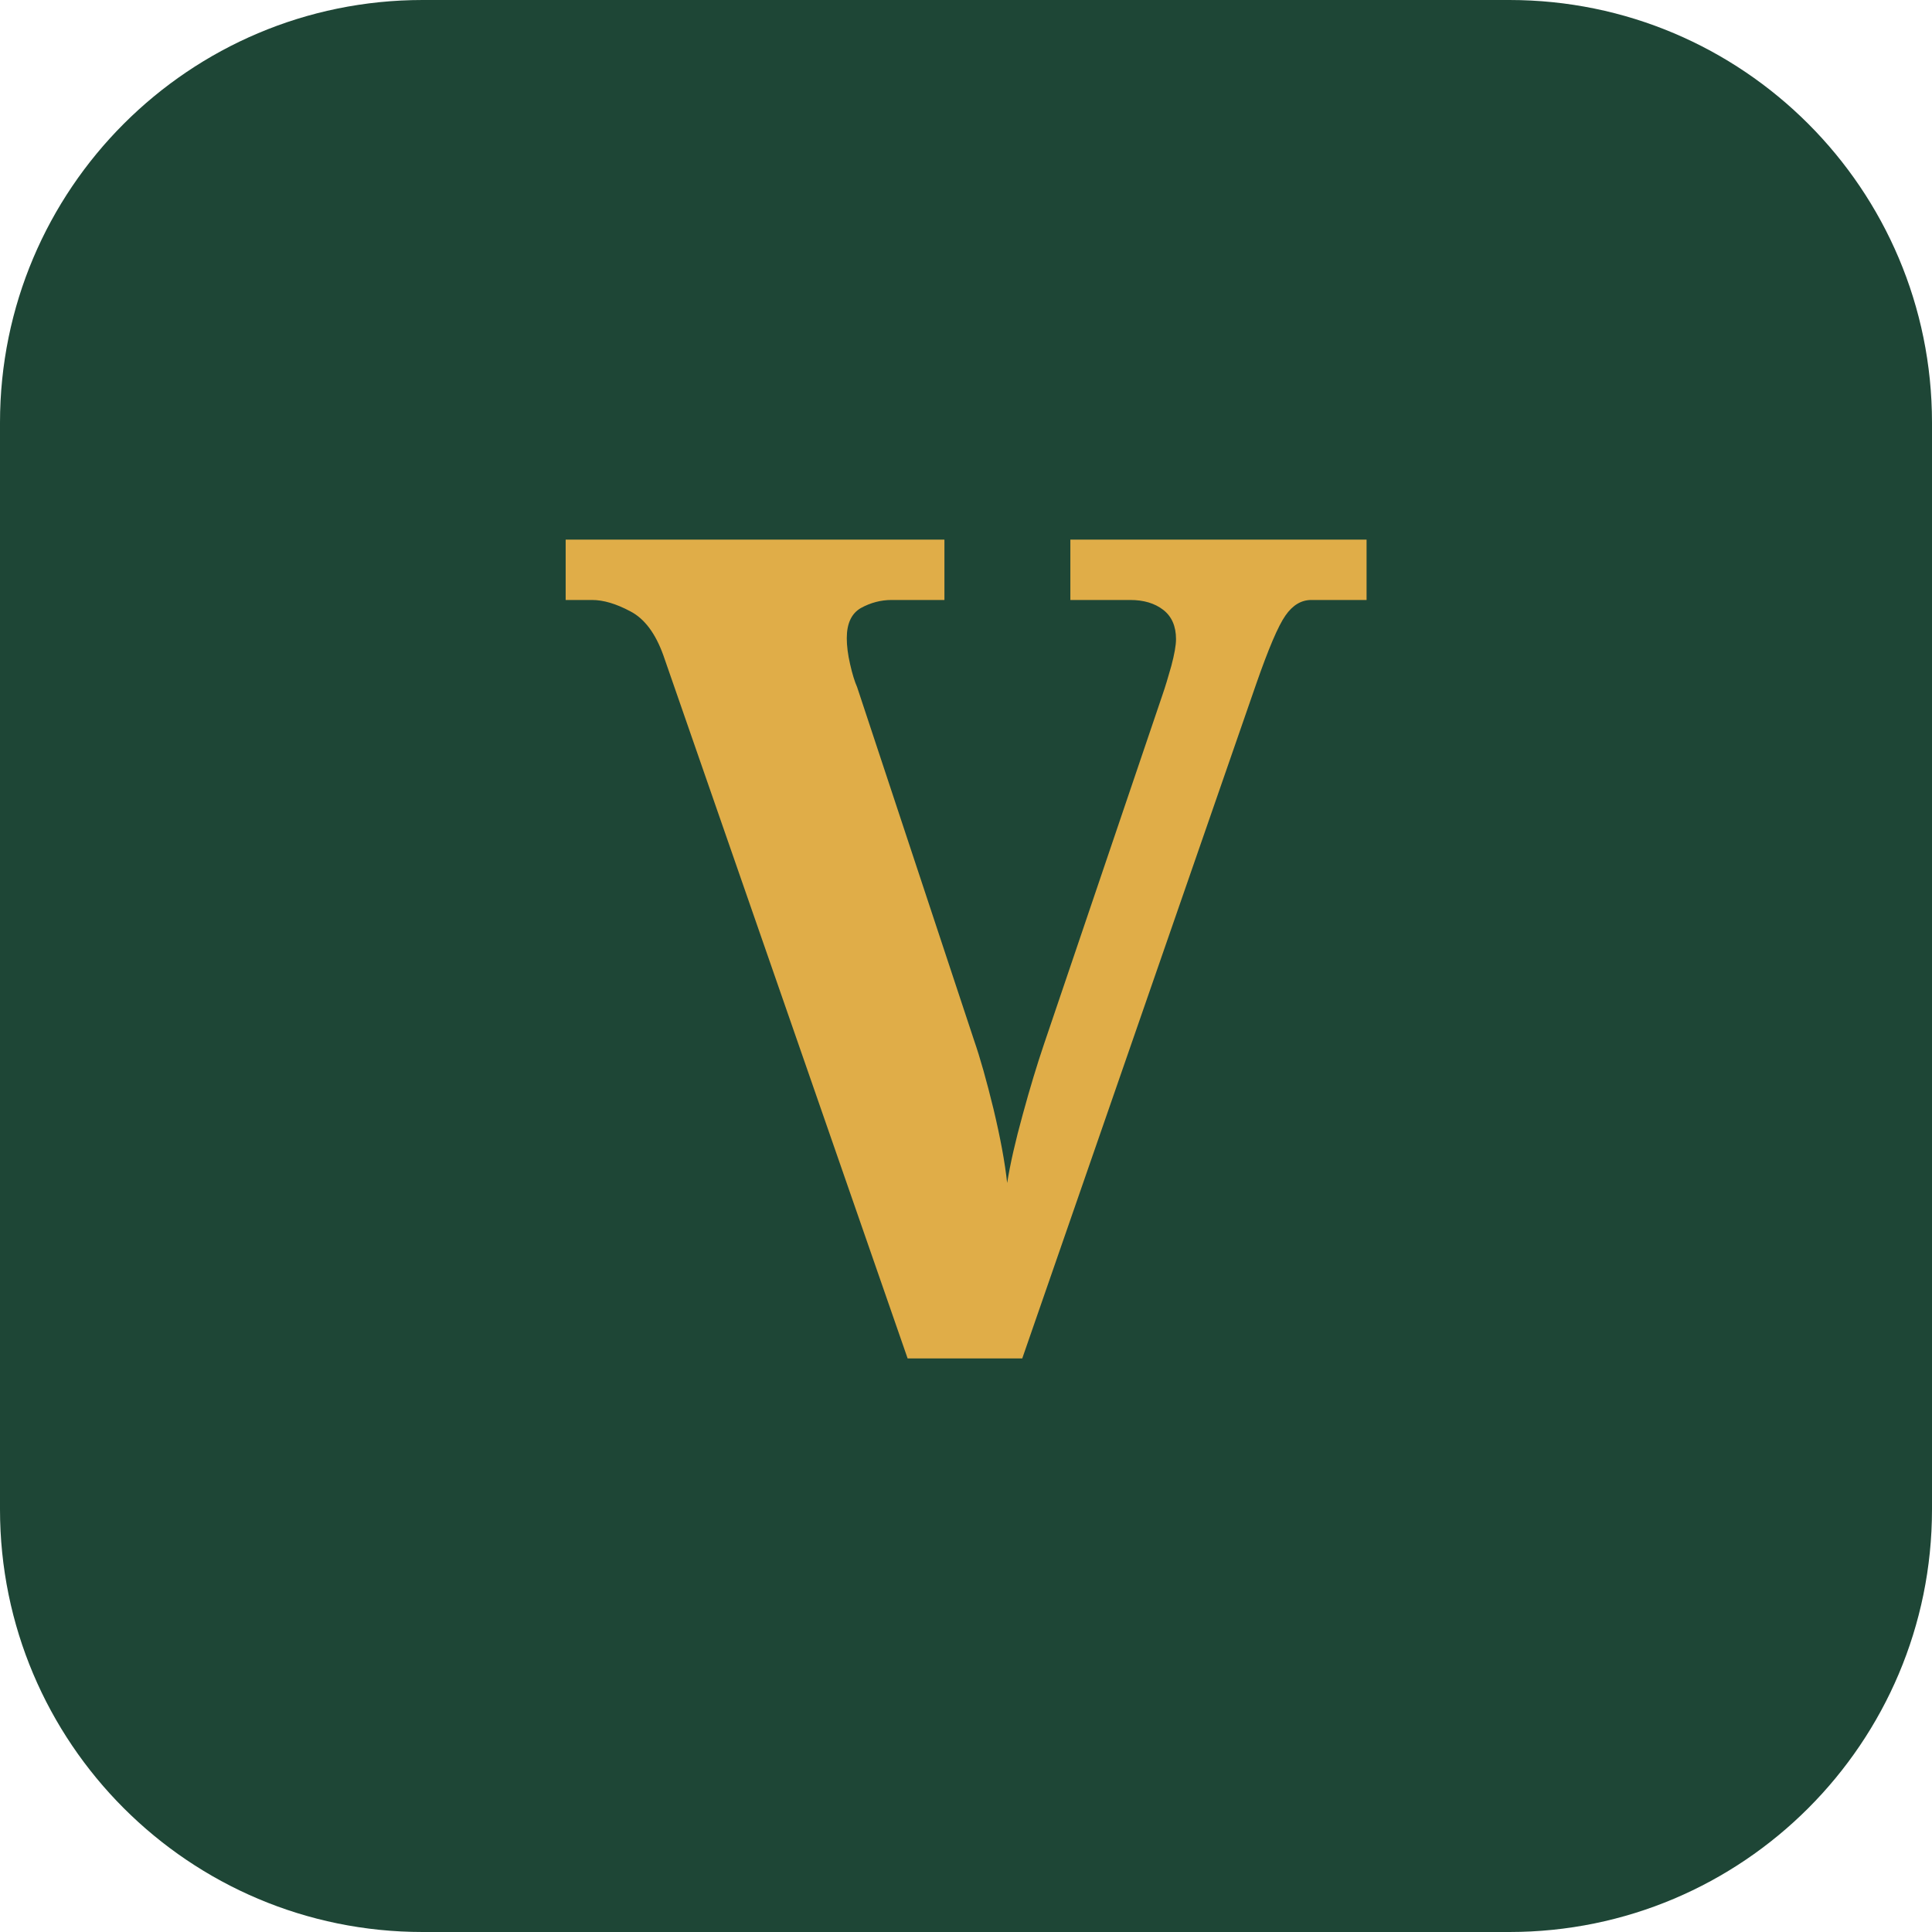
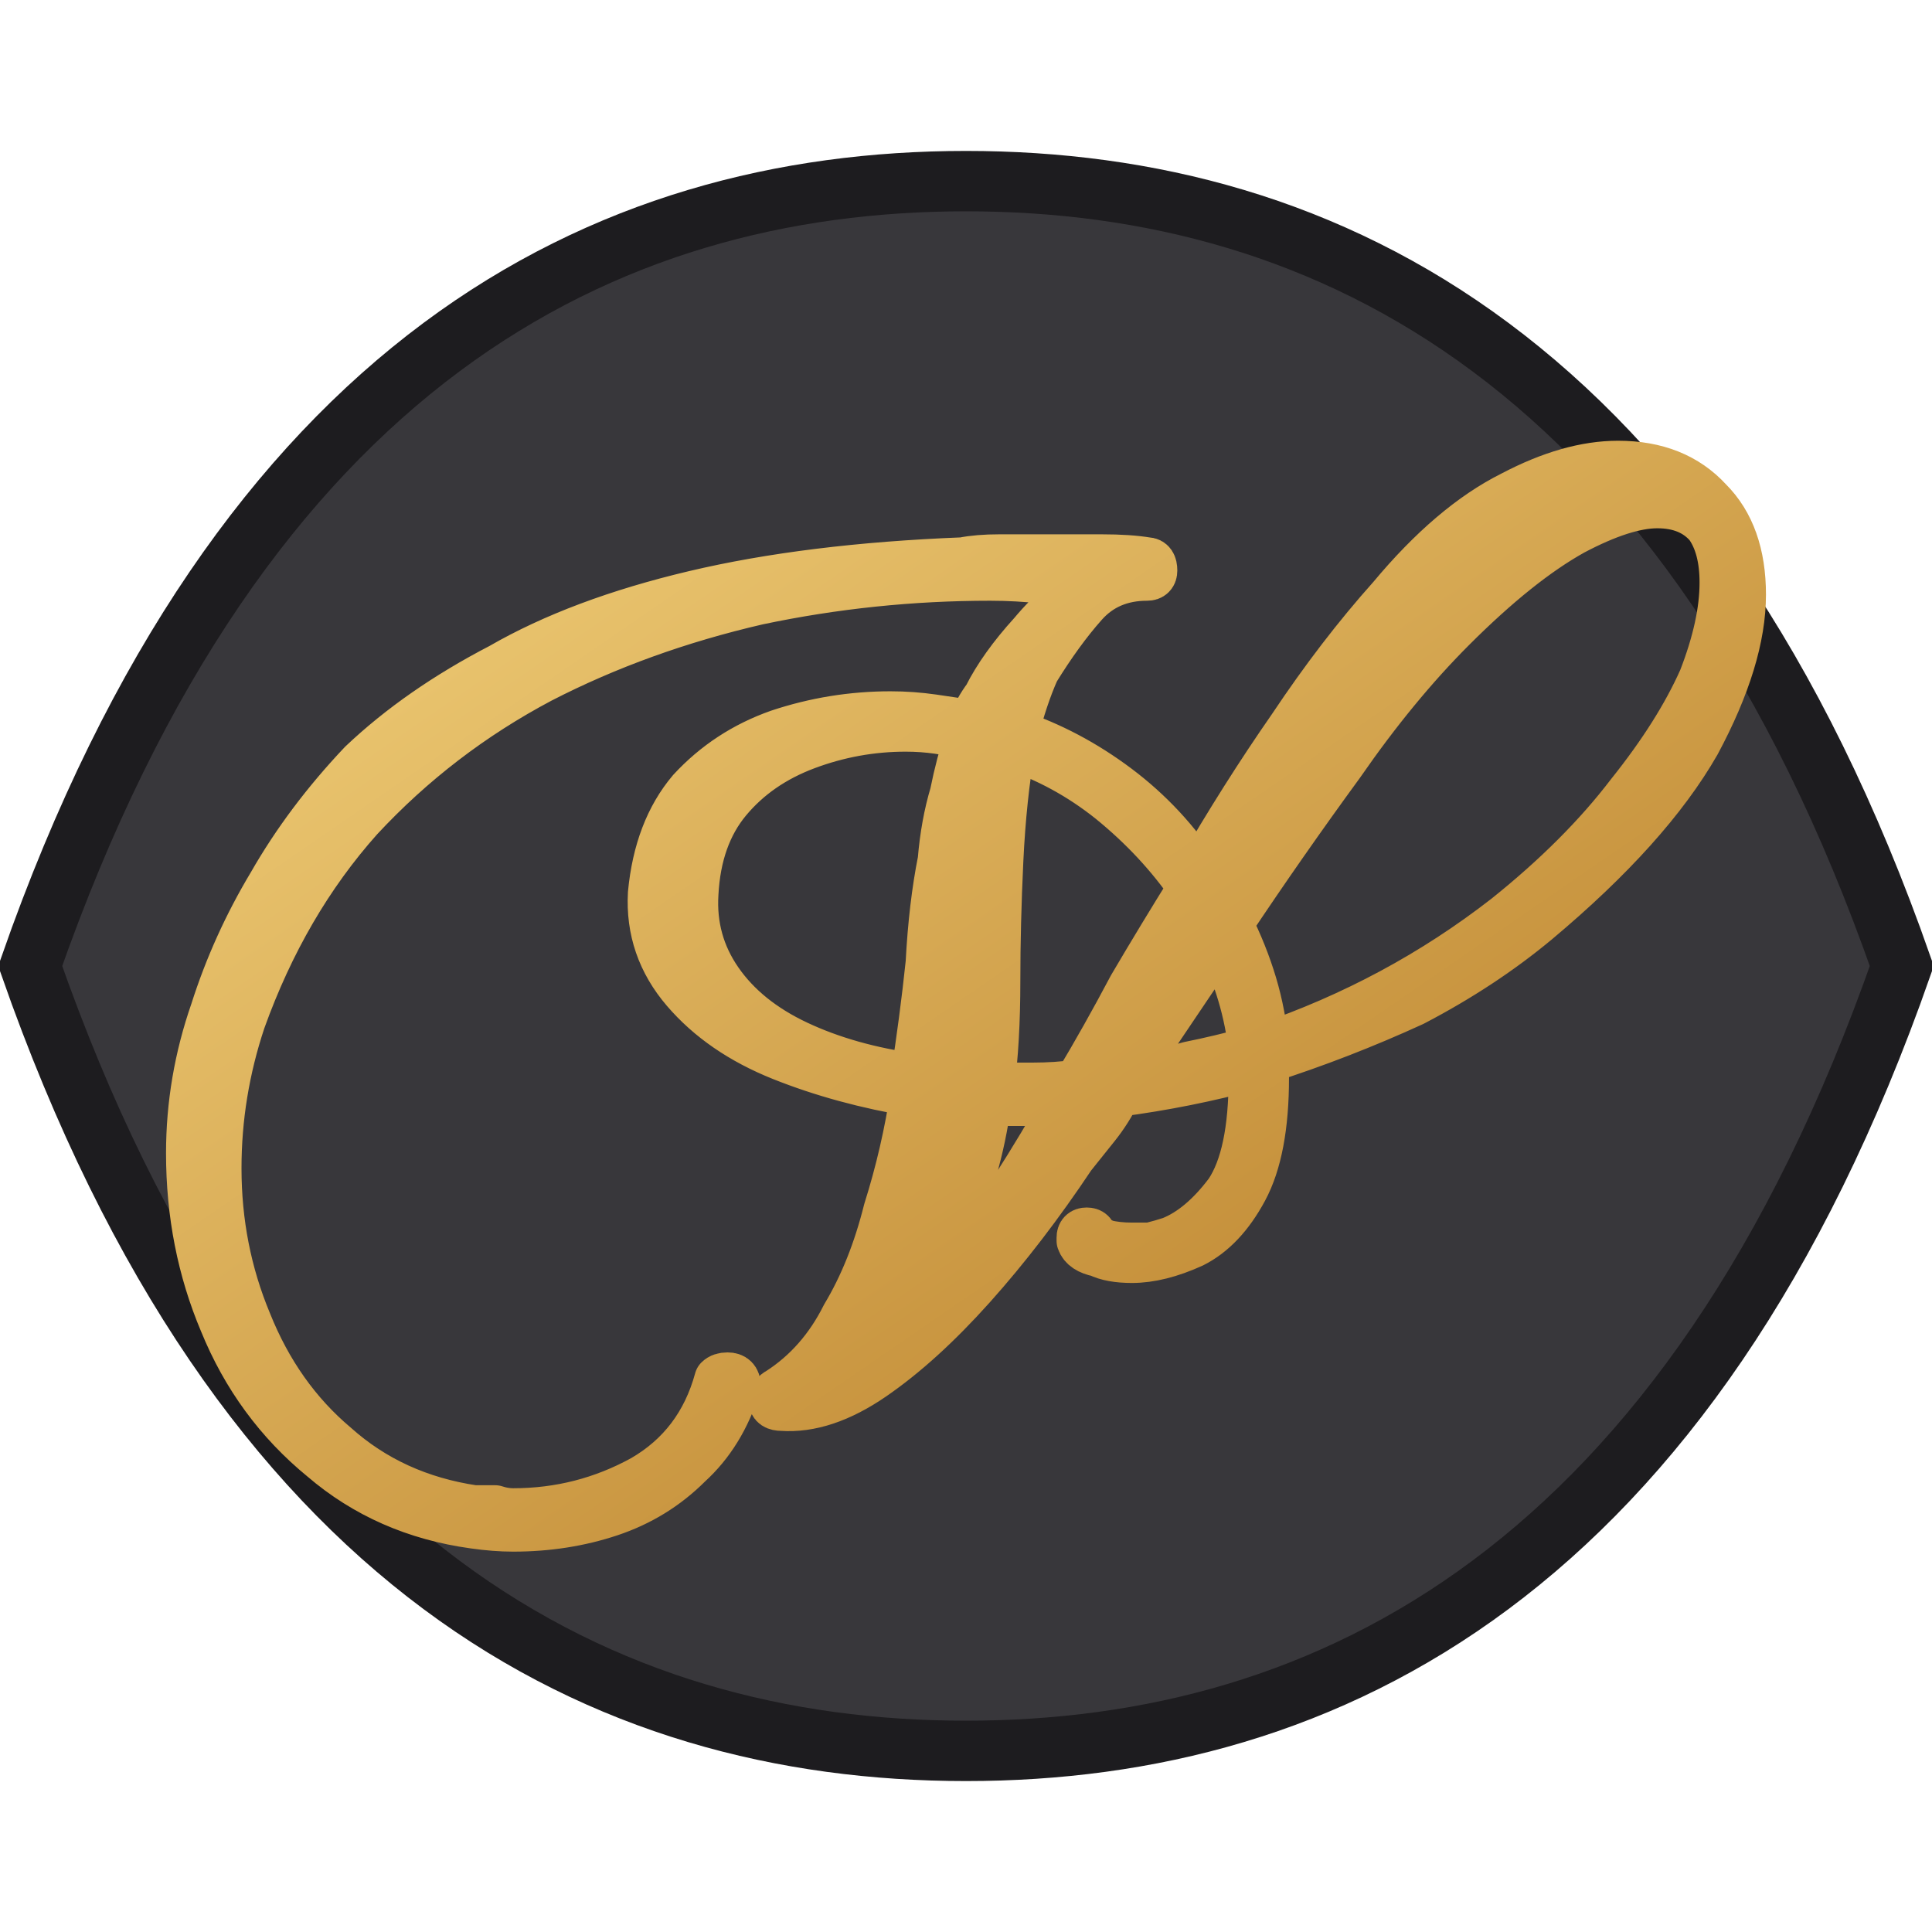
<svg xmlns="http://www.w3.org/2000/svg" viewBox="0 0 64 64">
-   <rect width="64" height="64" rx="14" fill="#1e4636" />
-   <text x="32" y="45" text-anchor="middle" font-family="Georgia, serif" font-size="38" font-weight="700" fill="#e0ad48">V</text>
+   <defs>
+     <linearGradient id="g" x1="0" y1="0" x2="1" y2="1">
+       <stop offset="0" stop-color="#f3d27c" />
+       <stop offset="1" stop-color="#b47722" />
+     </linearGradient>
+   </defs>
+   <path d="M1 32 C 8 12 20 6 32 6 C 44 6 56 12 63 32 C 56 52 44 58 32 58 C 20 58 8 52 1 32 Z" fill="#38373b" stroke="#1d1c1f" stroke-width="2" />
+   <path d="M17.0 50.6L17.0 50.6Q16.4 50.6 15.7 50.5L15.7 50.5Q12.8 50.1 10.7 48.3Q8.5 46.5 7.4 43.8Q6.3 41.2 6.3 38.2L6.3 38.2Q6.3 35.8 7.1 33.5L7.1 33.5Q7.8 31.3 9.0 29.3Q10.2 27.2 12.0 25.3Q13.9 23.5 16.6 22.1Q19.2 20.6 23.0 19.7Q26.8 18.8 31.9 18.6L31.9 18.6Q32.4 18.5 33.1 18.5Q33.8 18.5 34.5 18.5L34.5 18.5Q35.5 18.5 36.5 18.5Q37.4 18.5 38.0 18.6L38.0 18.6Q38.2 18.6 38.2 18.9L38.2 18.9Q38.2 19.1 38.0 19.1L38.0 19.1Q36.7 19.1 35.9 20.0Q35.1 20.9 34.3 22.2L34.3 22.2Q33.9 23.1 33.6 24.3L33.6 24.3Q35.4 24.9 37.0 26.1Q38.6 27.3 39.7 29.0L39.7 29.0Q41.2 26.4 42.8 24.1Q44.4 21.7 46.1 19.8L46.1 19.8Q48.1 17.4 50.1 16.4Q52.0 15.4 53.6 15.4L53.6 15.4Q55.5 15.4 56.6 16.6Q57.7 17.7 57.7 19.7L57.7 19.7Q57.7 21.8 56.2 24.6Q54.6 27.4 50.9 30.5L50.9 30.5Q49.1 32.0 46.8 33.2Q44.4 34.3 41.9 35.1L41.9 35.1L41.9 35.7Q41.9 38.1 41.2 39.4Q40.5 40.7 39.5 41.2Q38.4 41.7 37.5 41.7L37.5 41.7Q36.8 41.7 36.4 41.5Q35.9 41.4 35.8 41.1L35.8 41.1L35.8 41.0Q35.8 40.8 36.0 40.8Q36.2 40.8 36.2 41.0L36.2 41.0Q36.2 41.0 36.6 41.2Q37.0 41.3 37.5 41.3L37.5 41.3Q37.8 41.3 38.1 41.3Q38.5 41.2 38.8 41.1L38.8 41.1Q39.8 40.7 40.7 39.5Q41.5 38.3 41.5 35.7L41.5 35.7L41.5 35.3Q39.3 35.9 37.0 36.2L37.0 36.2Q36.7 36.8 36.3 37.3Q35.9 37.8 35.5 38.3L35.5 38.3Q33.9 40.7 32.2 42.6Q30.5 44.5 28.9 45.6Q27.3 46.7 25.9 46.6L25.9 46.6Q25.6 46.6 25.6 46.4L25.6 46.4Q25.6 46.2 25.8 46.1L25.8 46.1Q27.2 45.2 28.0 43.6Q28.9 42.1 29.4 40.1Q30.0 38.2 30.3 36.2L30.3 36.2Q27.9 35.8 25.9 35.0Q23.9 34.2 22.7 32.8Q21.5 31.4 21.6 29.6L21.6 29.6Q21.8 27.5 22.9 26.2Q24.1 24.9 25.8 24.3Q27.6 23.7 29.5 23.7L29.5 23.7Q30.2 23.7 30.9 23.8Q31.6 23.9 32.2 24.0L32.2 24.0Q32.4 23.5 32.7 23.1L32.7 23.1Q33.2 22.1 34.2 21.0Q35.2 19.8 36.3 19.3L36.3 19.3Q35.5 19.2 34.6 19.2Q33.7 19.1 32.8 19.1L32.8 19.1Q28.9 19.1 25.1 19.9Q21.2 20.8 17.9 22.5Q14.5 24.3 11.9 27.1Q9.4 29.9 8.0 33.8L8.0 33.8Q7.2 36.2 7.2 38.7L7.2 38.7Q7.2 41.4 8.2 43.8Q9.2 46.3 11.1 47.9Q13.0 49.6 15.7 50.0L15.7 50.0Q16.1 50.0 16.4 50.0Q16.7 50.1 17.0 50.1L17.0 50.1Q19.3 50.1 21.3 49.0Q23.2 47.9 23.8 45.7L23.8 45.7Q23.9 45.6 24.1 45.6L24.1 45.6Q24.4 45.6 24.4 45.9L24.4 45.9Q23.9 47.5 22.8 48.5Q21.7 49.6 20.2 50.1Q18.7 50.6 17.0 50.6ZM41.9 34.7L41.9 34.7Q46.3 33.2 49.9 30.4L49.9 30.4Q52.4 28.4 54.0 26.3Q55.6 24.3 56.4 22.5Q57.1 20.7 57.1 19.3L57.1 19.3Q57.1 18.1 56.6 17.4Q56.0 16.7 54.9 16.7L54.9 16.7Q53.8 16.7 52.1 17.6Q50.3 18.6 48.1 20.8L48.1 20.8Q46.2 22.7 44.4 25.3Q42.5 27.9 40.7 30.6L40.7 30.6Q41.2 31.6 41.5 32.6Q41.8 33.6 41.9 34.7ZM30.3 35.7L30.3 35.7Q30.6 33.8 30.8 31.9Q30.9 30.0 31.2 28.5L31.2 28.5Q31.3 27.3 31.6 26.3Q31.8 25.3 32.1 24.4L32.1 24.4Q31.1 24.1 30.0 24.1L30.0 24.1Q28.3 24.1 26.7 24.7Q25.1 25.3 24.1 26.5Q23.1 27.7 23.0 29.6L23.0 29.6Q22.9 31.2 23.8 32.5Q24.7 33.8 26.4 34.6Q28.1 35.4 30.3 35.7ZM32.8 36.0L32.8 36.0Q33.5 36.0 34.2 36.0Q35.0 36.0 35.7 35.9L35.7 35.9Q36.6 34.4 37.5 32.7Q38.5 31.0 39.5 29.4L39.5 29.4Q38.4 27.8 36.8 26.5Q35.3 25.3 33.5 24.7L33.5 24.7Q33.2 26.4 33.1 28.5Q33.0 30.6 33.0 32.5Q33.0 34.5 32.8 36.0ZM40.4 31.1L37.3 35.7Q38.4 35.6 39.4 35.3Q40.4 35.1 41.5 34.8L41.5 34.8Q41.3 32.9 40.4 31.1L40.4 31.1ZM28.5 44.9L28.5 44.9Q30.1 44.3 31.8 42.0Q33.6 39.6 35.4 36.4L35.4 36.4Q34.8 36.5 34.1 36.5Q33.4 36.5 32.7 36.5L32.7 36.5Q32.4 38.8 31.4 41.0Q30.5 43.2 28.5 44.9Z" fill="url(#g)" stroke="url(#g)" stroke-width="1.6" stroke-linejoin="round" />
</svg>
